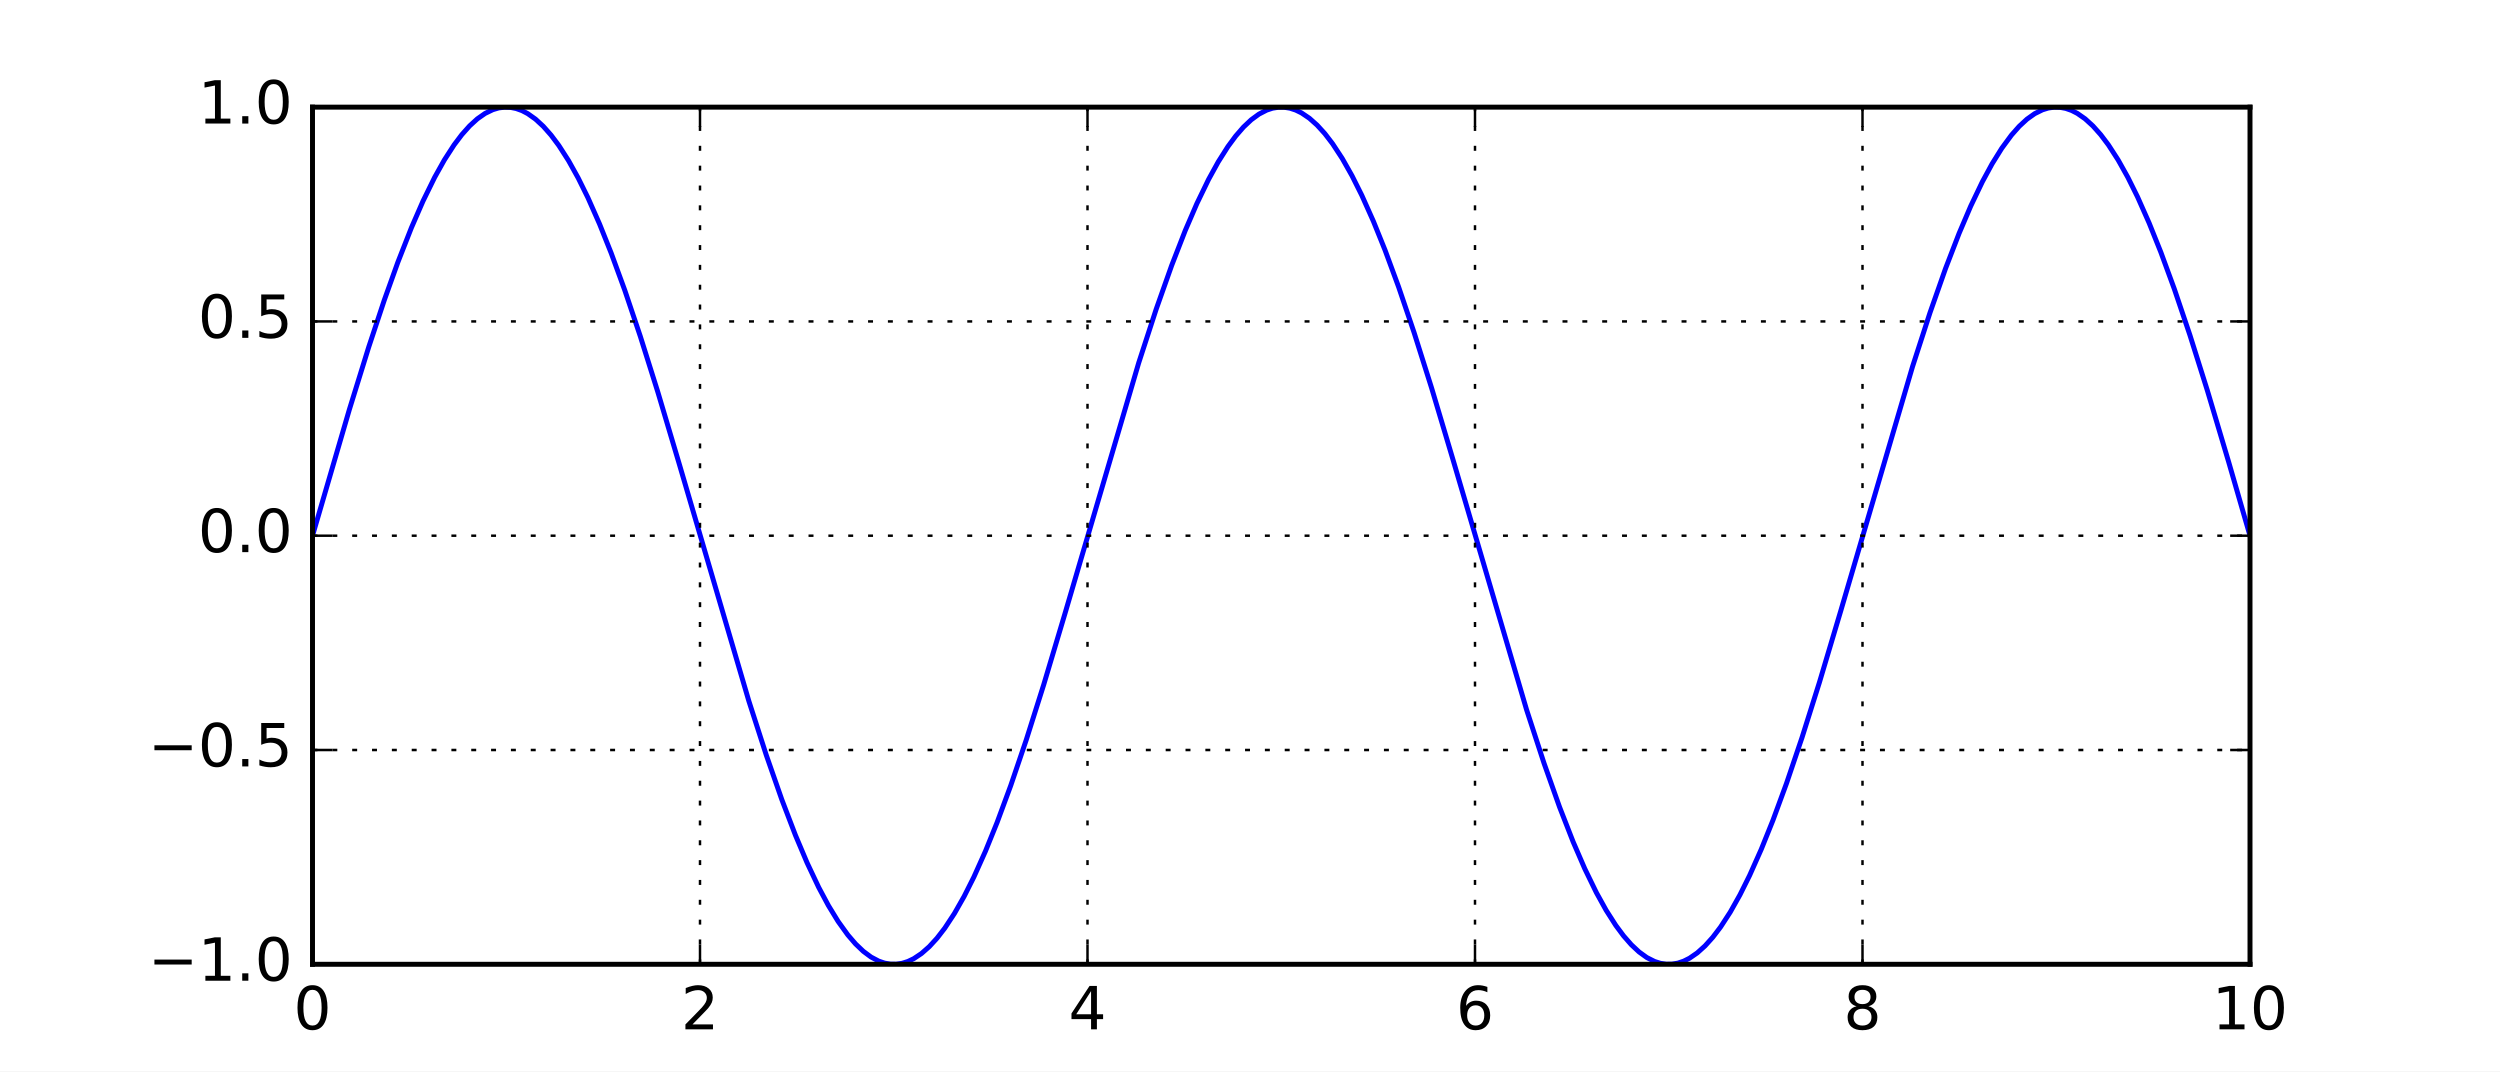
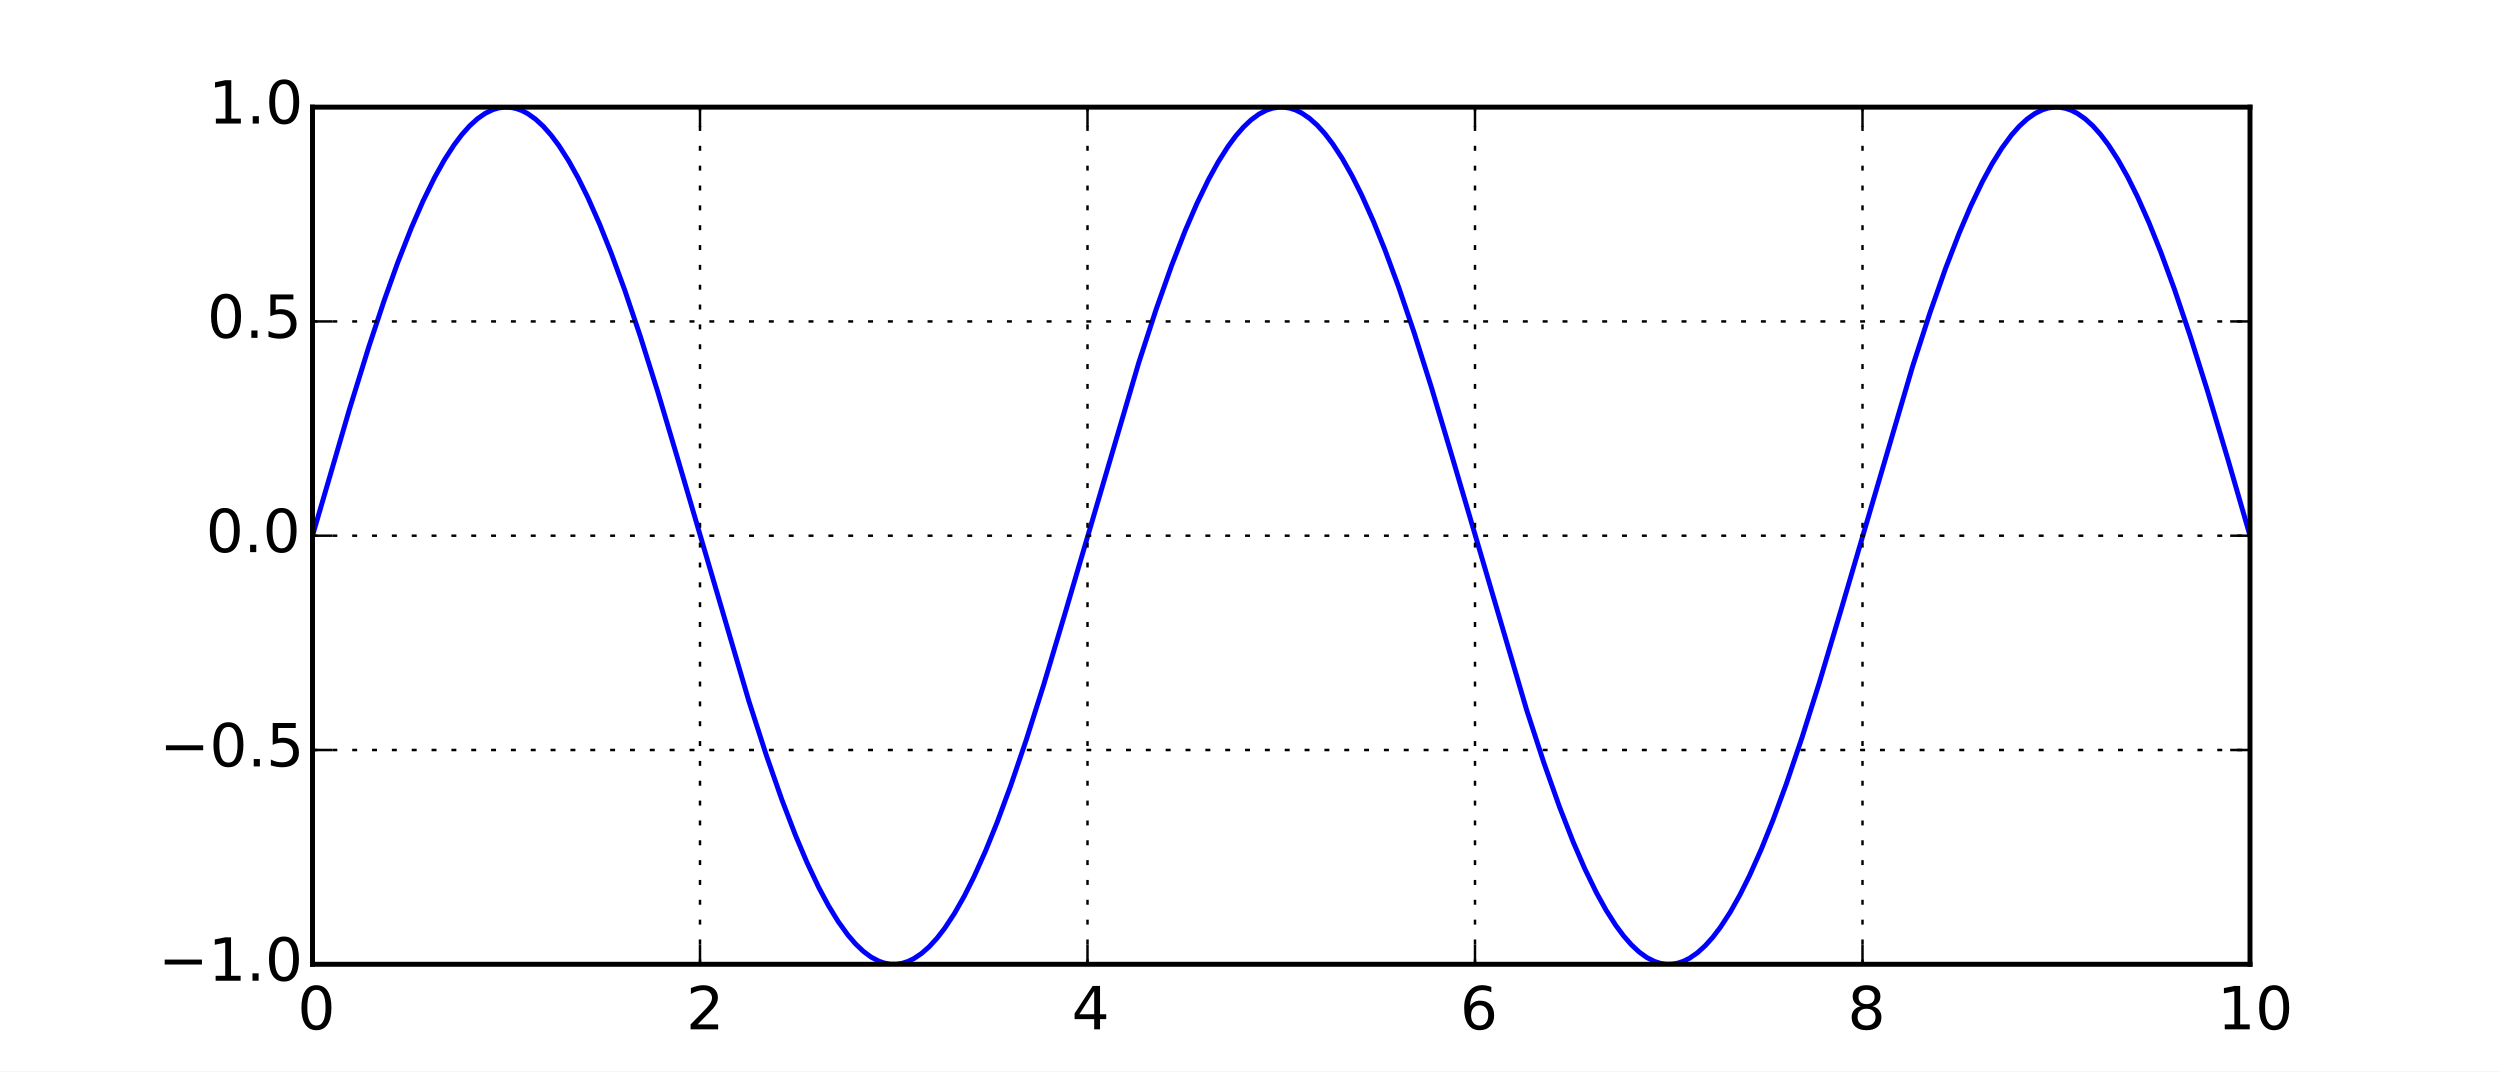
<svg xmlns="http://www.w3.org/2000/svg" xmlns:xlink="http://www.w3.org/1999/xlink" height="216pt" version="1.1" viewBox="0 0 504 216" width="504pt">
  <defs>
    <style type="text/css">
- *{stroke-linecap:butt;stroke-linejoin:round;stroke-miterlimit:100000;}
+ *{stroke-linecap:butt;stroke-linejoin:round;}
  </style>
  </defs>
  <g id="figure_1">
    <g id="patch_1">
-       <path d="M 0 216  L 504 216  L 504 0  L 0 0  z " style="fill:#ffffff;" />
+       <path d=" M0 216 L504 216 L504 0 L0 0 z " style="fill:#ffffff;" />
    </g>
    <g id="axes_1">
      <g id="patch_2">
-         <path d="M 63 194.4  L 453.6 194.4  L 453.6 21.6  L 63 21.6  z " style="fill:#ffffff;" />
+         <path d=" M63 194.4 L453.6 194.4 L453.6 21.6 L63 21.6 z " style="fill:#ffffff;" />
      </g>
      <g id="line2d_1">
-         <path clip-path="url(#pb9edbb5090)" d="M 63 108  L 70.429 82.57  L 74.339 69.954  L 77.467 60.522  L 80.204 52.881  L 82.941 45.906  L 85.286 40.522  L 87.632 35.739  L 89.587 32.243  L 91.542 29.214  L 93.106 27.141  L 94.67 25.387  L 96.234 23.96  L 97.798 22.866  L 99.362 22.108  L 100.535 21.762  L 101.708 21.609  L 102.881 21.647  L 104.054 21.878  L 105.227 22.3  L 106.4 22.913  L 107.964 24.024  L 109.528 25.467  L 111.092 27.237  L 112.656 29.326  L 114.611 32.374  L 116.566 35.889  L 118.521 39.849  L 120.867 45.155  L 123.213 51.02  L 125.95 58.499  L 129.077 67.774  L 132.596 78.961  L 136.897 93.398  L 150.973 141.346  L 154.492 152.255  L 157.62 161.215  L 160.357 168.369  L 162.703 173.924  L 165.049 178.891  L 167.004 182.551  L 168.959 185.751  L 170.914 188.47  L 172.477 190.288  L 174.041 191.781  L 175.605 192.942  L 177.169 193.768  L 178.342 194.164  L 179.515 194.369  L 180.688 194.382  L 181.861 194.203  L 183.034 193.831  L 184.207 193.269  L 185.771 192.225  L 187.335 190.848  L 188.899 189.143  L 190.463 187.117  L 192.418 184.146  L 194.373 180.704  L 196.328 176.814  L 198.674 171.586  L 201.02 165.793  L 203.757 158.388  L 206.885 149.185  L 210.404 138.061  L 214.705 123.672  L 229.562 73.156  L 233.081 62.353  L 236.209 53.511  L 238.946 46.475  L 241.292 41.034  L 243.638 36.189  L 245.593 32.638  L 247.548 29.552  L 249.112 27.432  L 250.676 25.63  L 252.24 24.153  L 253.804 23.009  L 255.368 22.2  L 256.541 21.816  L 257.714 21.624  L 258.886 21.624  L 260.059 21.816  L 261.232 22.2  L 262.405 22.775  L 263.969 23.836  L 265.533 25.23  L 267.097 26.951  L 268.661 28.993  L 270.616 31.983  L 272.571 35.443  L 274.526 39.351  L 276.872 44.598  L 279.218 50.41  L 281.955 57.833  L 285.083 67.054  L 288.602 78.194  L 292.903 92.596  L 307.76 143.092  L 311.279 153.877  L 314.407 162.7  L 317.144 169.715  L 319.49 175.137  L 321.836 179.961  L 323.791 183.495  L 325.746 186.561  L 327.31 188.666  L 328.874 190.452  L 330.438 191.912  L 332.002 193.04  L 333.566 193.831  L 334.739 194.203  L 335.912 194.382  L 337.085 194.369  L 338.258 194.164  L 339.431 193.768  L 340.604 193.18  L 342.168 192.102  L 343.732 190.692  L 345.295 188.955  L 346.859 186.897  L 348.814 183.888  L 350.769 180.409  L 352.724 176.484  L 355.07 171.217  L 357.416 165.388  L 360.153 157.946  L 363.281 148.706  L 366.8 137.551  L 371.101 123.137  L 385.568 73.903  L 389.086 63.047  L 392.214 54.146  L 394.951 47.05  L 397.297 41.553  L 399.643 36.646  L 401.598 33.04  L 403.553 29.897  L 405.508 27.237  L 407.072 25.467  L 408.636 24.024  L 410.2 22.913  L 411.764 22.138  L 412.937 21.779  L 414.11 21.613  L 415.283 21.639  L 416.456 21.856  L 417.629 22.266  L 418.802 22.866  L 420.366 23.96  L 421.93 25.387  L 423.494 27.141  L 425.058 29.214  L 427.013 32.243  L 428.968 35.739  L 430.923 39.682  L 433.268 44.969  L 435.614 50.816  L 438.351 58.276  L 441.479 67.534  L 444.998 78.705  L 449.299 93.131  L 453.6 108  L 453.6 108  " style="fill:none;stroke:#0000ff;stroke-linecap:square;" />
+         <path clip-path="url(#p8161b6ad71)" d=" M63 108 L70.429 82.57 L74.339 69.954 L77.467 60.522 L80.204 52.88 L82.941 45.906 L85.287 40.522 L87.632 35.739 L89.587 32.243 L91.542 29.214 L93.106 27.141 L94.67 25.387 L96.234 23.96 L97.798 22.866 L99.362 22.108 L100.535 21.762 L101.708 21.609 L102.881 21.647 L104.054 21.878 L105.227 22.3 L106.4 22.913 L107.964 24.024 L109.528 25.467 L111.092 27.237 L112.656 29.326 L114.611 32.374 L116.566 35.889 L118.521 39.849 L120.867 45.155 L123.213 51.02 L125.95 58.499 L129.077 67.774 L132.596 78.961 L136.897 93.398 L150.973 141.346 L154.492 152.255 L157.62 161.215 L160.357 168.369 L162.703 173.924 L165.049 178.891 L167.004 182.551 L168.959 185.751 L170.914 188.47 L172.477 190.288 L174.041 191.781 L175.605 192.942 L177.169 193.768 L178.342 194.164 L179.515 194.369 L180.688 194.382 L181.861 194.203 L183.034 193.831 L184.207 193.269 L185.771 192.225 L187.335 190.848 L188.899 189.143 L190.463 187.117 L192.418 184.146 L194.373 180.704 L196.328 176.814 L198.674 171.586 L201.02 165.793 L203.757 158.388 L206.885 149.185 L210.404 138.061 L214.705 123.672 L229.562 73.156 L233.081 62.353 L236.209 53.511 L238.946 46.475 L241.292 41.035 L243.638 36.189 L245.593 32.638 L247.548 29.552 L249.112 27.431 L250.676 25.63 L252.24 24.153 L253.804 23.009 L255.368 22.2 L256.541 21.816 L257.714 21.624 L258.886 21.624 L260.059 21.816 L261.232 22.2 L262.405 22.775 L263.969 23.836 L265.533 25.23 L267.097 26.951 L268.661 28.992 L270.616 31.983 L272.571 35.443 L274.526 39.351 L276.872 44.598 L279.218 50.41 L281.955 57.833 L285.083 67.054 L288.602 78.194 L292.903 92.596 L307.76 143.092 L311.279 153.877 L314.407 162.7 L317.144 169.715 L319.49 175.137 L321.836 179.961 L323.791 183.495 L325.746 186.561 L327.31 188.666 L328.874 190.452 L330.438 191.912 L332.002 193.04 L333.566 193.831 L334.739 194.203 L335.912 194.382 L337.085 194.369 L338.258 194.164 L339.431 193.768 L340.604 193.18 L342.168 192.102 L343.732 190.692 L345.295 188.955 L346.859 186.897 L348.814 183.888 L350.769 180.409 L352.724 176.484 L355.07 171.217 L357.416 165.388 L360.153 157.946 L363.281 148.706 L366.8 137.551 L371.101 123.137 L385.568 73.903 L389.086 63.047 L392.214 54.146 L394.951 47.05 L397.297 41.553 L399.643 36.646 L401.598 33.04 L403.553 29.897 L405.508 27.237 L407.072 25.467 L408.636 24.024 L410.2 22.913 L411.764 22.138 L412.937 21.779 L414.11 21.613 L415.283 21.639 L416.456 21.856 L417.629 22.266 L418.802 22.866 L420.366 23.96 L421.93 25.387 L423.494 27.141 L425.058 29.214 L427.013 32.243 L428.968 35.739 L430.923 39.682 L433.268 44.969 L435.614 50.816 L438.351 58.276 L441.479 67.534 L444.998 78.705 L449.299 93.131 L453.6 108 L453.6 108" style="fill:none;stroke:#0000ff;stroke-linecap:square;" />
      </g>
      <g id="patch_3">
-         <path d="M 63 194.4  L 63 21.6  " style="fill:none;stroke:#000000;stroke-linecap:square;stroke-linejoin:miter;" />
+         <path d=" M63 194.4 L63 21.6" style="fill:none;stroke:#000000;stroke-linecap:square;stroke-linejoin:miter;" />
      </g>
      <g id="patch_4">
-         <path d="M 453.6 194.4  L 453.6 21.6  " style="fill:none;stroke:#000000;stroke-linecap:square;stroke-linejoin:miter;" />
+         <path d=" M453.6 194.4 L453.6 21.6" style="fill:none;stroke:#000000;stroke-linecap:square;stroke-linejoin:miter;" />
      </g>
      <g id="patch_5">
-         <path d="M 63 194.4  L 453.6 194.4  " style="fill:none;stroke:#000000;stroke-linecap:square;stroke-linejoin:miter;" />
+         <path d=" M63 194.4 L453.6 194.4" style="fill:none;stroke:#000000;stroke-linecap:square;stroke-linejoin:miter;" />
      </g>
      <g id="patch_6">
-         <path d="M 63 21.6  L 453.6 21.6  " style="fill:none;stroke:#000000;stroke-linecap:square;stroke-linejoin:miter;" />
+         <path d=" M63 21.6 L453.6 21.6" style="fill:none;stroke:#000000;stroke-linecap:square;stroke-linejoin:miter;" />
      </g>
      <g id="matplotlib.axis_1">
        <g id="xtick_1">
          <g id="line2d_2">
-             <path clip-path="url(#pb9edbb5090)" d="M 63 194.4  L 63 21.6  " style="fill:none;stroke:#000000;stroke-dasharray:1,3;stroke-dashoffset:0.0;stroke-width:0.5;" />
+             <path clip-path="url(#p8161b6ad71)" d=" M63 194.4 L63 21.6" style="fill:none;stroke:#000000;stroke-dasharray:1,3;stroke-dashoffset:0.0;stroke-width:0.5;" />
          </g>
          <g id="line2d_3">
            <defs>
-               <path d="M 0 0  L 0 -4  " id="m0af1174b7d" style="stroke:#000000;stroke-width:0.5;" />
-             </defs>
-             <g>
-               <use style="stroke:#000000;stroke-width:0.5;" x="63.0" xlink:href="#m0af1174b7d" y="194.4" />
+               <path d=" M0 0 L0 -4" id="mc7db9fdffb" style="stroke:#000000;stroke-width:0.5;" />
+             </defs>
+             <g>
+               <use style="stroke:#000000;stroke-width:0.5;" x="63.0" xlink:href="#mc7db9fdffb" y="194.4" />
            </g>
          </g>
          <g id="line2d_4">
            <defs>
-               <path d="M 0 0  L 0 4  " id="m7545ef2471" style="stroke:#000000;stroke-width:0.5;" />
-             </defs>
-             <g>
-               <use style="stroke:#000000;stroke-width:0.5;" x="63.0" xlink:href="#m7545ef2471" y="21.6" />
+               <path d=" M0 0 L0 4" id="m5a7d422ac3" style="stroke:#000000;stroke-width:0.5;" />
+             </defs>
+             <g>
+               <use style="stroke:#000000;stroke-width:0.5;" x="63.0" xlink:href="#m5a7d422ac3" y="21.6" />
            </g>
          </g>
          <g id="text_1">
            <defs>
-               <path d="M 31.781 66.406  Q 24.172 66.406 20.328 58.906  Q 16.5 51.422 16.5 36.375  Q 16.5 21.391 20.328 13.891  Q 24.172 6.391 31.781 6.391  Q 39.453 6.391 43.281 13.891  Q 47.125 21.391 47.125 36.375  Q 47.125 51.422 43.281 58.906  Q 39.453 66.406 31.781 66.406  M 31.781 74.219  Q 44.047 74.219 50.516 64.516  Q 56.984 54.828 56.984 36.375  Q 56.984 17.969 50.516 8.266  Q 44.047 -1.422 31.781 -1.422  Q 19.531 -1.422 13.062 8.266  Q 6.594 17.969 6.594 36.375  Q 6.594 54.828 13.062 64.516  Q 19.531 74.219 31.781 74.219  " id="BitstreamVeraSans-Roman-30" />
-             </defs>
-             <g transform="translate(59.1825 207.5181)scale(0.12 -0.12)">
+               <path d=" M31.781 66.406 Q24.172 66.406 20.328 58.906 Q16.5 51.422 16.5 36.375 Q16.5 21.391 20.328 13.891 Q24.172 6.391 31.781 6.391 Q39.453 6.391 43.281 13.891 Q47.125 21.391 47.125 36.375 Q47.125 51.422 43.281 58.906 Q39.453 66.406 31.781 66.406 M31.781 74.219 Q44.047 74.219 50.516 64.516 Q56.984 54.828 56.984 36.375 Q56.984 17.969 50.516 8.266 Q44.047 -1.422 31.781 -1.422 Q19.531 -1.422 13.062 8.266 Q6.594 17.969 6.594 36.375 Q6.594 54.828 13.062 64.516 Q19.531 74.219 31.781 74.219" id="BitstreamVeraSans-Roman-30" />
+             </defs>
+             <g transform="translate(59.97656 207.5181)scale(0.12 -0.12)">
              <use xlink:href="#BitstreamVeraSans-Roman-30" />
            </g>
          </g>
        </g>
        <g id="xtick_2">
          <g id="line2d_5">
-             <path clip-path="url(#pb9edbb5090)" d="M 141.12 194.4  L 141.12 21.6  " style="fill:none;stroke:#000000;stroke-dasharray:1,3;stroke-dashoffset:0.0;stroke-width:0.5;" />
+             <path clip-path="url(#p8161b6ad71)" d=" M141.12 194.4 L141.12 21.6" style="fill:none;stroke:#000000;stroke-dasharray:1,3;stroke-dashoffset:0.0;stroke-width:0.5;" />
          </g>
          <g id="line2d_6">
            <g>
-               <use style="stroke:#000000;stroke-width:0.5;" x="141.12" xlink:href="#m0af1174b7d" y="194.4" />
+               <use style="stroke:#000000;stroke-width:0.5;" x="141.12" xlink:href="#mc7db9fdffb" y="194.4" />
            </g>
          </g>
          <g id="line2d_7">
            <g>
-               <use style="stroke:#000000;stroke-width:0.5;" x="141.12" xlink:href="#m7545ef2471" y="21.6" />
+               <use style="stroke:#000000;stroke-width:0.5;" x="141.12" xlink:href="#m5a7d422ac3" y="21.6" />
            </g>
          </g>
          <g id="text_2">
            <defs>
-               <path d="M 19.188 8.297  L 53.609 8.297  L 53.609 0  L 7.328 0  L 7.328 8.297  Q 12.938 14.109 22.625 23.891  Q 32.328 33.688 34.812 36.531  Q 39.547 41.844 41.422 45.531  Q 43.312 49.219 43.312 52.781  Q 43.312 58.594 39.234 62.25  Q 35.156 65.922 28.609 65.922  Q 23.969 65.922 18.812 64.312  Q 13.672 62.703 7.812 59.422  L 7.812 69.391  Q 13.766 71.781 18.938 73  Q 24.125 74.219 28.422 74.219  Q 39.75 74.219 46.484 68.547  Q 53.219 62.891 53.219 53.422  Q 53.219 48.922 51.531 44.891  Q 49.859 40.875 45.406 35.406  Q 44.188 33.984 37.641 27.219  Q 31.109 20.453 19.188 8.297  " id="BitstreamVeraSans-Roman-32" />
-             </defs>
-             <g transform="translate(137.3025 207.5181)scale(0.12 -0.12)">
+               <path d=" M19.188 8.297 L53.609 8.297 L53.609 0 L7.328 0 L7.328 8.297 Q12.938 14.109 22.625 23.891 Q32.328 33.688 34.812 36.531 Q39.547 41.844 41.422 45.531 Q43.312 49.219 43.312 52.781 Q43.312 58.594 39.234 62.25 Q35.156 65.922 28.609 65.922 Q23.969 65.922 18.812 64.312 Q13.672 62.703 7.812 59.422 L7.812 69.391 Q13.766 71.781 18.938 73 Q24.125 74.219 28.422 74.219 Q39.75 74.219 46.484 68.547 Q53.219 62.891 53.219 53.422 Q53.219 48.922 51.531 44.891 Q49.859 40.875 45.406 35.406 Q44.188 33.984 37.641 27.219 Q31.109 20.453 19.188 8.297" id="BitstreamVeraSans-Roman-32" />
+             </defs>
+             <g transform="translate(138.3431 207.5181)scale(0.12 -0.12)">
              <use xlink:href="#BitstreamVeraSans-Roman-32" />
            </g>
          </g>
        </g>
        <g id="xtick_3">
          <g id="line2d_8">
-             <path clip-path="url(#pb9edbb5090)" d="M 219.24 194.4  L 219.24 21.6  " style="fill:none;stroke:#000000;stroke-dasharray:1,3;stroke-dashoffset:0.0;stroke-width:0.5;" />
+             <path clip-path="url(#p8161b6ad71)" d=" M219.24 194.4 L219.24 21.6" style="fill:none;stroke:#000000;stroke-dasharray:1,3;stroke-dashoffset:0.0;stroke-width:0.5;" />
          </g>
          <g id="line2d_9">
            <g>
-               <use style="stroke:#000000;stroke-width:0.5;" x="219.24" xlink:href="#m0af1174b7d" y="194.4" />
+               <use style="stroke:#000000;stroke-width:0.5;" x="219.24" xlink:href="#mc7db9fdffb" y="194.4" />
            </g>
          </g>
          <g id="line2d_10">
            <g>
-               <use style="stroke:#000000;stroke-width:0.5;" x="219.24" xlink:href="#m7545ef2471" y="21.6" />
+               <use style="stroke:#000000;stroke-width:0.5;" x="219.24" xlink:href="#m5a7d422ac3" y="21.6" />
            </g>
          </g>
          <g id="text_3">
            <defs>
-               <path d="M 37.797 64.312  L 12.891 25.391  L 37.797 25.391  z M 35.203 72.906  L 47.609 72.906  L 47.609 25.391  L 58.016 25.391  L 58.016 17.188  L 47.609 17.188  L 47.609 0  L 37.797 0  L 37.797 17.188  L 4.891 17.188  L 4.891 26.703  z " id="BitstreamVeraSans-Roman-34" />
-             </defs>
-             <g transform="translate(215.4225 207.5181)scale(0.12 -0.12)">
+               <path d=" M37.797 64.312 L12.891 25.391 L37.797 25.391 z  M35.203 72.906 L47.609 72.906 L47.609 25.391 L58.016 25.391 L58.016 17.188 L47.609 17.188 L47.609 0 L37.797 0 L37.797 17.188 L4.891 17.188 L4.891 26.703 z " id="BitstreamVeraSans-Roman-34" />
+             </defs>
+             <g transform="translate(216.0525 207.5181)scale(0.12 -0.12)">
              <use xlink:href="#BitstreamVeraSans-Roman-34" />
            </g>
          </g>
        </g>
        <g id="xtick_4">
          <g id="line2d_11">
-             <path clip-path="url(#pb9edbb5090)" d="M 297.36 194.4  L 297.36 21.6  " style="fill:none;stroke:#000000;stroke-dasharray:1,3;stroke-dashoffset:0.0;stroke-width:0.5;" />
+             <path clip-path="url(#p8161b6ad71)" d=" M297.36 194.4 L297.36 21.6" style="fill:none;stroke:#000000;stroke-dasharray:1,3;stroke-dashoffset:0.0;stroke-width:0.5;" />
          </g>
          <g id="line2d_12">
            <g>
-               <use style="stroke:#000000;stroke-width:0.5;" x="297.36" xlink:href="#m0af1174b7d" y="194.4" />
+               <use style="stroke:#000000;stroke-width:0.5;" x="297.36" xlink:href="#mc7db9fdffb" y="194.4" />
            </g>
          </g>
          <g id="line2d_13">
            <g>
-               <use style="stroke:#000000;stroke-width:0.5;" x="297.36" xlink:href="#m7545ef2471" y="21.6" />
+               <use style="stroke:#000000;stroke-width:0.5;" x="297.36" xlink:href="#m5a7d422ac3" y="21.6" />
            </g>
          </g>
          <g id="text_4">
            <defs>
-               <path d="M 33.016 40.375  Q 26.375 40.375 22.484 35.828  Q 18.609 31.297 18.609 23.391  Q 18.609 15.531 22.484 10.953  Q 26.375 6.391 33.016 6.391  Q 39.656 6.391 43.531 10.953  Q 47.406 15.531 47.406 23.391  Q 47.406 31.297 43.531 35.828  Q 39.656 40.375 33.016 40.375  M 52.594 71.297  L 52.594 62.312  Q 48.875 64.062 45.094 64.984  Q 41.312 65.922 37.594 65.922  Q 27.828 65.922 22.672 59.328  Q 17.531 52.734 16.797 39.406  Q 19.672 43.656 24.016 45.922  Q 28.375 48.188 33.594 48.188  Q 44.578 48.188 50.953 41.516  Q 57.328 34.859 57.328 23.391  Q 57.328 12.156 50.688 5.359  Q 44.047 -1.422 33.016 -1.422  Q 20.359 -1.422 13.672 8.266  Q 6.984 17.969 6.984 36.375  Q 6.984 53.656 15.188 63.938  Q 23.391 74.219 37.203 74.219  Q 40.922 74.219 44.703 73.484  Q 48.484 72.75 52.594 71.297  " id="BitstreamVeraSans-Roman-36" />
-             </defs>
-             <g transform="translate(293.5425 207.5181)scale(0.12 -0.12)">
+               <path d=" M33.016 40.375 Q26.375 40.375 22.484 35.828 Q18.609 31.297 18.609 23.391 Q18.609 15.531 22.484 10.953 Q26.375 6.391 33.016 6.391 Q39.656 6.391 43.531 10.953 Q47.406 15.531 47.406 23.391 Q47.406 31.297 43.531 35.828 Q39.656 40.375 33.016 40.375 M52.594 71.297 L52.594 62.312 Q48.875 64.062 45.094 64.984 Q41.312 65.922 37.594 65.922 Q27.828 65.922 22.672 59.328 Q17.531 52.734 16.797 39.406 Q19.672 43.656 24.016 45.922 Q28.375 48.188 33.594 48.188 Q44.578 48.188 50.953 41.516 Q57.328 34.859 57.328 23.391 Q57.328 12.156 50.688 5.359 Q44.047 -1.422 33.016 -1.422 Q20.359 -1.422 13.672 8.266 Q6.984 17.969 6.984 36.375 Q6.984 53.656 15.188 63.938 Q23.391 74.219 37.203 74.219 Q40.922 74.219 44.703 73.484 Q48.484 72.75 52.594 71.297" id="BitstreamVeraSans-Roman-36" />
+             </defs>
+             <g transform="translate(294.3394 207.5181)scale(0.12 -0.12)">
              <use xlink:href="#BitstreamVeraSans-Roman-36" />
            </g>
          </g>
        </g>
        <g id="xtick_5">
          <g id="line2d_14">
-             <path clip-path="url(#pb9edbb5090)" d="M 375.48 194.4  L 375.48 21.6  " style="fill:none;stroke:#000000;stroke-dasharray:1,3;stroke-dashoffset:0.0;stroke-width:0.5;" />
+             <path clip-path="url(#p8161b6ad71)" d=" M375.48 194.4 L375.48 21.6" style="fill:none;stroke:#000000;stroke-dasharray:1,3;stroke-dashoffset:0.0;stroke-width:0.5;" />
          </g>
          <g id="line2d_15">
            <g>
-               <use style="stroke:#000000;stroke-width:0.5;" x="375.48" xlink:href="#m0af1174b7d" y="194.4" />
+               <use style="stroke:#000000;stroke-width:0.5;" x="375.48" xlink:href="#mc7db9fdffb" y="194.4" />
            </g>
          </g>
          <g id="line2d_16">
            <g>
-               <use style="stroke:#000000;stroke-width:0.5;" x="375.48" xlink:href="#m7545ef2471" y="21.6" />
+               <use style="stroke:#000000;stroke-width:0.5;" x="375.48" xlink:href="#m5a7d422ac3" y="21.6" />
            </g>
          </g>
          <g id="text_5">
            <defs>
-               <path d="M 31.781 34.625  Q 24.75 34.625 20.719 30.859  Q 16.703 27.094 16.703 20.516  Q 16.703 13.922 20.719 10.156  Q 24.75 6.391 31.781 6.391  Q 38.812 6.391 42.859 10.172  Q 46.922 13.969 46.922 20.516  Q 46.922 27.094 42.891 30.859  Q 38.875 34.625 31.781 34.625  M 21.922 38.812  Q 15.578 40.375 12.031 44.719  Q 8.5 49.078 8.5 55.328  Q 8.5 64.062 14.719 69.141  Q 20.953 74.219 31.781 74.219  Q 42.672 74.219 48.875 69.141  Q 55.078 64.062 55.078 55.328  Q 55.078 49.078 51.531 44.719  Q 48 40.375 41.703 38.812  Q 48.828 37.156 52.797 32.312  Q 56.781 27.484 56.781 20.516  Q 56.781 9.906 50.312 4.234  Q 43.844 -1.422 31.781 -1.422  Q 19.734 -1.422 13.25 4.234  Q 6.781 9.906 6.781 20.516  Q 6.781 27.484 10.781 32.312  Q 14.797 37.156 21.922 38.812  M 18.312 54.391  Q 18.312 48.734 21.844 45.562  Q 25.391 42.391 31.781 42.391  Q 38.141 42.391 41.719 45.562  Q 45.312 48.734 45.312 54.391  Q 45.312 60.062 41.719 63.234  Q 38.141 66.406 31.781 66.406  Q 25.391 66.406 21.844 63.234  Q 18.312 60.062 18.312 54.391  " id="BitstreamVeraSans-Roman-38" />
-             </defs>
-             <g transform="translate(371.6625 207.5181)scale(0.12 -0.12)">
+               <path d=" M31.781 34.625 Q24.75 34.625 20.719 30.859 Q16.703 27.094 16.703 20.516 Q16.703 13.922 20.719 10.156 Q24.75 6.391 31.781 6.391 Q38.812 6.391 42.859 10.172 Q46.922 13.969 46.922 20.516 Q46.922 27.094 42.891 30.859 Q38.875 34.625 31.781 34.625 M21.922 38.812 Q15.578 40.375 12.031 44.719 Q8.5 49.078 8.5 55.328 Q8.5 64.062 14.719 69.141 Q20.953 74.219 31.781 74.219 Q42.672 74.219 48.875 69.141 Q55.078 64.062 55.078 55.328 Q55.078 49.078 51.531 44.719 Q48 40.375 41.703 38.812 Q48.828 37.156 52.797 32.312 Q56.781 27.484 56.781 20.516 Q56.781 9.906 50.312 4.234 Q43.844 -1.422 31.781 -1.422 Q19.734 -1.422 13.25 4.234 Q6.781 9.906 6.781 20.516 Q6.781 27.484 10.781 32.312 Q14.797 37.156 21.922 38.812 M18.312 54.391 Q18.312 48.734 21.844 45.562 Q25.391 42.391 31.781 42.391 Q38.141 42.391 41.719 45.562 Q45.312 48.734 45.312 54.391 Q45.312 60.062 41.719 63.234 Q38.141 66.406 31.781 66.406 Q25.391 66.406 21.844 63.234 Q18.312 60.062 18.312 54.391" id="BitstreamVeraSans-Roman-38" />
+             </defs>
+             <g transform="translate(372.48 207.5181)scale(0.12 -0.12)">
              <use xlink:href="#BitstreamVeraSans-Roman-38" />
            </g>
          </g>
        </g>
        <g id="xtick_6">
          <g id="line2d_17">
-             <path clip-path="url(#pb9edbb5090)" d="M 453.6 194.4  L 453.6 21.6  " style="fill:none;stroke:#000000;stroke-dasharray:1,3;stroke-dashoffset:0.0;stroke-width:0.5;" />
+             <path clip-path="url(#p8161b6ad71)" d=" M453.6 194.4 L453.6 21.6" style="fill:none;stroke:#000000;stroke-dasharray:1,3;stroke-dashoffset:0.0;stroke-width:0.5;" />
          </g>
          <g id="line2d_18">
            <g>
-               <use style="stroke:#000000;stroke-width:0.5;" x="453.6" xlink:href="#m0af1174b7d" y="194.4" />
+               <use style="stroke:#000000;stroke-width:0.5;" x="453.6" xlink:href="#mc7db9fdffb" y="194.4" />
            </g>
          </g>
          <g id="line2d_19">
            <g>
-               <use style="stroke:#000000;stroke-width:0.5;" x="453.6" xlink:href="#m7545ef2471" y="21.6" />
+               <use style="stroke:#000000;stroke-width:0.5;" x="453.6" xlink:href="#m5a7d422ac3" y="21.6" />
            </g>
          </g>
          <g id="text_6">
            <defs>
-               <path d="M 12.406 8.297  L 28.516 8.297  L 28.516 63.922  L 10.984 60.406  L 10.984 69.391  L 28.422 72.906  L 38.281 72.906  L 38.281 8.297  L 54.391 8.297  L 54.391 0  L 12.406 0  z " id="BitstreamVeraSans-Roman-31" />
-             </defs>
-             <g transform="translate(445.965 207.5181)scale(0.12 -0.12)">
+               <path d=" M12.406 8.297 L28.516 8.297 L28.516 63.922 L10.984 60.406 L10.984 69.391 L28.422 72.906 L38.281 72.906 L38.281 8.297 L54.391 8.297 L54.391 0 L12.406 0 z " id="BitstreamVeraSans-Roman-31" />
+             </defs>
+             <g transform="translate(447.0225 207.5181)scale(0.12 -0.12)">
              <use xlink:href="#BitstreamVeraSans-Roman-31" />
              <use x="63.623" xlink:href="#BitstreamVeraSans-Roman-30" />
            </g>
          </g>
        </g>
      </g>
      <g id="matplotlib.axis_2">
        <g id="ytick_1">
          <g id="line2d_20">
-             <path clip-path="url(#pb9edbb5090)" d="M 63 194.4  L 453.6 194.4  " style="fill:none;stroke:#000000;stroke-dasharray:1,3;stroke-dashoffset:0.0;stroke-width:0.5;" />
+             <path clip-path="url(#p8161b6ad71)" d=" M63 194.4 L453.6 194.4" style="fill:none;stroke:#000000;stroke-dasharray:1,3;stroke-dashoffset:0.0;stroke-width:0.5;" />
          </g>
          <g id="line2d_21">
            <defs>
-               <path d="M 0 0  L 4 0  " id="m64d83ee23b" style="stroke:#000000;stroke-width:0.5;" />
-             </defs>
-             <g>
-               <use style="stroke:#000000;stroke-width:0.5;" x="63.0" xlink:href="#m64d83ee23b" y="194.4" />
+               <path d=" M0 0 L4 0" id="md7965d1ba0" style="stroke:#000000;stroke-width:0.5;" />
+             </defs>
+             <g>
+               <use style="stroke:#000000;stroke-width:0.5;" x="63.0" xlink:href="#md7965d1ba0" y="194.4" />
            </g>
          </g>
          <g id="line2d_22">
            <defs>
-               <path d="M 0 0  L -4 0  " id="mf75e795e98" style="stroke:#000000;stroke-width:0.5;" />
-             </defs>
-             <g>
-               <use style="stroke:#000000;stroke-width:0.5;" x="453.6" xlink:href="#mf75e795e98" y="194.4" />
+               <path d=" M0 0 L-4 0" id="md9a1c1a7cd" style="stroke:#000000;stroke-width:0.5;" />
+             </defs>
+             <g>
+               <use style="stroke:#000000;stroke-width:0.5;" x="453.6" xlink:href="#md9a1c1a7cd" y="194.4" />
            </g>
          </g>
          <g id="text_7">
            <defs>
-               <path d="M 10.594 35.5  L 73.188 35.5  L 73.188 27.203  L 10.594 27.203  z " id="BitstreamVeraSans-Roman-2212" />
-               <path d="M 10.688 12.406  L 21 12.406  L 21 0  L 10.688 0  z " id="BitstreamVeraSans-Roman-2e" />
-             </defs>
-             <g transform="translate(29.86062 197.7113)scale(0.12 -0.12)">
+               <path d=" M10.594 35.5 L73.188 35.5 L73.188 27.203 L10.594 27.203 z " id="BitstreamVeraSans-Roman-2212" />
+               <path d=" M10.688 12.406 L21 12.406 L21 0 L10.688 0 z " id="BitstreamVeraSans-Roman-2e" />
+             </defs>
+             <g transform="translate(31.92875 197.7113)scale(0.12 -0.12)">
              <use xlink:href="#BitstreamVeraSans-Roman-2212" />
              <use x="83.789" xlink:href="#BitstreamVeraSans-Roman-31" />
              <use x="147.412" xlink:href="#BitstreamVeraSans-Roman-2e" />
              <use x="179.199" xlink:href="#BitstreamVeraSans-Roman-30" />
            </g>
          </g>
        </g>
        <g id="ytick_2">
          <g id="line2d_23">
-             <path clip-path="url(#pb9edbb5090)" d="M 63 151.2  L 453.6 151.2  " style="fill:none;stroke:#000000;stroke-dasharray:1,3;stroke-dashoffset:0.0;stroke-width:0.5;" />
+             <path clip-path="url(#p8161b6ad71)" d=" M63 151.2 L453.6 151.2" style="fill:none;stroke:#000000;stroke-dasharray:1,3;stroke-dashoffset:0.0;stroke-width:0.5;" />
          </g>
          <g id="line2d_24">
            <g>
-               <use style="stroke:#000000;stroke-width:0.5;" x="63.0" xlink:href="#m64d83ee23b" y="151.2" />
+               <use style="stroke:#000000;stroke-width:0.5;" x="63.0" xlink:href="#md7965d1ba0" y="151.2" />
            </g>
          </g>
          <g id="line2d_25">
            <g>
-               <use style="stroke:#000000;stroke-width:0.5;" x="453.6" xlink:href="#mf75e795e98" y="151.2" />
+               <use style="stroke:#000000;stroke-width:0.5;" x="453.6" xlink:href="#md9a1c1a7cd" y="151.2" />
            </g>
          </g>
          <g id="text_8">
            <defs>
-               <path d="M 10.797 72.906  L 49.516 72.906  L 49.516 64.594  L 19.828 64.594  L 19.828 46.734  Q 21.969 47.469 24.109 47.828  Q 26.266 48.188 28.422 48.188  Q 40.625 48.188 47.75 41.5  Q 54.891 34.812 54.891 23.391  Q 54.891 11.625 47.562 5.094  Q 40.234 -1.422 26.906 -1.422  Q 22.312 -1.422 17.547 -0.641  Q 12.797 0.141 7.719 1.703  L 7.719 11.625  Q 12.109 9.234 16.797 8.062  Q 21.484 6.891 26.703 6.891  Q 35.156 6.891 40.078 11.328  Q 45.016 15.766 45.016 23.391  Q 45.016 31 40.078 35.438  Q 35.156 39.891 26.703 39.891  Q 22.75 39.891 18.812 39.016  Q 14.891 38.141 10.797 36.281  z " id="BitstreamVeraSans-Roman-35" />
-             </defs>
-             <g transform="translate(29.86062 154.5112)scale(0.12 -0.12)">
+               <path d=" M10.797 72.906 L49.516 72.906 L49.516 64.594 L19.828 64.594 L19.828 46.734 Q21.969 47.469 24.109 47.828 Q26.266 48.188 28.422 48.188 Q40.625 48.188 47.75 41.5 Q54.891 34.812 54.891 23.391 Q54.891 11.625 47.562 5.094 Q40.234 -1.422 26.906 -1.422 Q22.312 -1.422 17.547 -0.641 Q12.797 0.141 7.719 1.703 L7.719 11.625 Q12.109 9.234 16.797 8.062 Q21.484 6.891 26.703 6.891 Q35.156 6.891 40.078 11.328 Q45.016 15.766 45.016 23.391 Q45.016 31 40.078 35.438 Q35.156 39.891 26.703 39.891 Q22.75 39.891 18.812 39.016 Q14.891 38.141 10.797 36.281 z " id="BitstreamVeraSans-Roman-35" />
+             </defs>
+             <g transform="translate(32.18 154.5112)scale(0.12 -0.12)">
              <use xlink:href="#BitstreamVeraSans-Roman-2212" />
              <use x="83.789" xlink:href="#BitstreamVeraSans-Roman-30" />
              <use x="147.412" xlink:href="#BitstreamVeraSans-Roman-2e" />
              <use x="179.199" xlink:href="#BitstreamVeraSans-Roman-35" />
            </g>
          </g>
        </g>
        <g id="ytick_3">
          <g id="line2d_26">
-             <path clip-path="url(#pb9edbb5090)" d="M 63 108  L 453.6 108  " style="fill:none;stroke:#000000;stroke-dasharray:1,3;stroke-dashoffset:0.0;stroke-width:0.5;" />
+             <path clip-path="url(#p8161b6ad71)" d=" M63 108 L453.6 108" style="fill:none;stroke:#000000;stroke-dasharray:1,3;stroke-dashoffset:0.0;stroke-width:0.5;" />
          </g>
          <g id="line2d_27">
            <g>
-               <use style="stroke:#000000;stroke-width:0.5;" x="63.0" xlink:href="#m64d83ee23b" y="108.0" />
+               <use style="stroke:#000000;stroke-width:0.5;" x="63.0" xlink:href="#md7965d1ba0" y="108.0" />
            </g>
          </g>
          <g id="line2d_28">
            <g>
-               <use style="stroke:#000000;stroke-width:0.5;" x="453.6" xlink:href="#mf75e795e98" y="108.0" />
+               <use style="stroke:#000000;stroke-width:0.5;" x="453.6" xlink:href="#md9a1c1a7cd" y="108.0" />
            </g>
          </g>
          <g id="text_9">
-             <g transform="translate(39.91625 111.3113)scale(0.12 -0.12)">
+             <g transform="translate(41.50438 111.3113)scale(0.12 -0.12)">
              <use xlink:href="#BitstreamVeraSans-Roman-30" />
              <use x="63.623" xlink:href="#BitstreamVeraSans-Roman-2e" />
              <use x="95.41" xlink:href="#BitstreamVeraSans-Roman-30" />
            </g>
          </g>
        </g>
        <g id="ytick_4">
          <g id="line2d_29">
-             <path clip-path="url(#pb9edbb5090)" d="M 63 64.8  L 453.6 64.8  " style="fill:none;stroke:#000000;stroke-dasharray:1,3;stroke-dashoffset:0.0;stroke-width:0.5;" />
+             <path clip-path="url(#p8161b6ad71)" d=" M63 64.8 L453.6 64.8" style="fill:none;stroke:#000000;stroke-dasharray:1,3;stroke-dashoffset:0.0;stroke-width:0.5;" />
          </g>
          <g id="line2d_30">
            <g>
-               <use style="stroke:#000000;stroke-width:0.5;" x="63.0" xlink:href="#m64d83ee23b" y="64.8" />
+               <use style="stroke:#000000;stroke-width:0.5;" x="63.0" xlink:href="#md7965d1ba0" y="64.8" />
            </g>
          </g>
          <g id="line2d_31">
            <g>
-               <use style="stroke:#000000;stroke-width:0.5;" x="453.6" xlink:href="#mf75e795e98" y="64.8" />
+               <use style="stroke:#000000;stroke-width:0.5;" x="453.6" xlink:href="#md9a1c1a7cd" y="64.8" />
            </g>
          </g>
          <g id="text_10">
-             <g transform="translate(39.91625 68.11125)scale(0.12 -0.12)">
+             <g transform="translate(41.75563 68.11125)scale(0.12 -0.12)">
              <use xlink:href="#BitstreamVeraSans-Roman-30" />
              <use x="63.623" xlink:href="#BitstreamVeraSans-Roman-2e" />
              <use x="95.41" xlink:href="#BitstreamVeraSans-Roman-35" />
            </g>
          </g>
        </g>
        <g id="ytick_5">
          <g id="line2d_32">
-             <path clip-path="url(#pb9edbb5090)" d="M 63 21.6  L 453.6 21.6  " style="fill:none;stroke:#000000;stroke-dasharray:1,3;stroke-dashoffset:0.0;stroke-width:0.5;" />
+             <path clip-path="url(#p8161b6ad71)" d=" M63 21.6 L453.6 21.6" style="fill:none;stroke:#000000;stroke-dasharray:1,3;stroke-dashoffset:0.0;stroke-width:0.5;" />
          </g>
          <g id="line2d_33">
            <g>
-               <use style="stroke:#000000;stroke-width:0.5;" x="63.0" xlink:href="#m64d83ee23b" y="21.6" />
+               <use style="stroke:#000000;stroke-width:0.5;" x="63.0" xlink:href="#md7965d1ba0" y="21.6" />
            </g>
          </g>
          <g id="line2d_34">
            <g>
-               <use style="stroke:#000000;stroke-width:0.5;" x="453.6" xlink:href="#mf75e795e98" y="21.6" />
+               <use style="stroke:#000000;stroke-width:0.5;" x="453.6" xlink:href="#md9a1c1a7cd" y="21.6" />
            </g>
          </g>
          <g id="text_11">
-             <g transform="translate(39.91625 24.91125)scale(0.12 -0.12)">
+             <g transform="translate(42.03125 24.91125)scale(0.12 -0.12)">
              <use xlink:href="#BitstreamVeraSans-Roman-31" />
              <use x="63.623" xlink:href="#BitstreamVeraSans-Roman-2e" />
              <use x="95.41" xlink:href="#BitstreamVeraSans-Roman-30" />
            </g>
          </g>
        </g>
      </g>
    </g>
  </g>
  <defs>
-     <clipPath id="pb9edbb5090">
+     <clipPath id="p8161b6ad71">
      <rect height="172.8" width="390.6" x="63.0" y="21.6" />
    </clipPath>
  </defs>
</svg>
